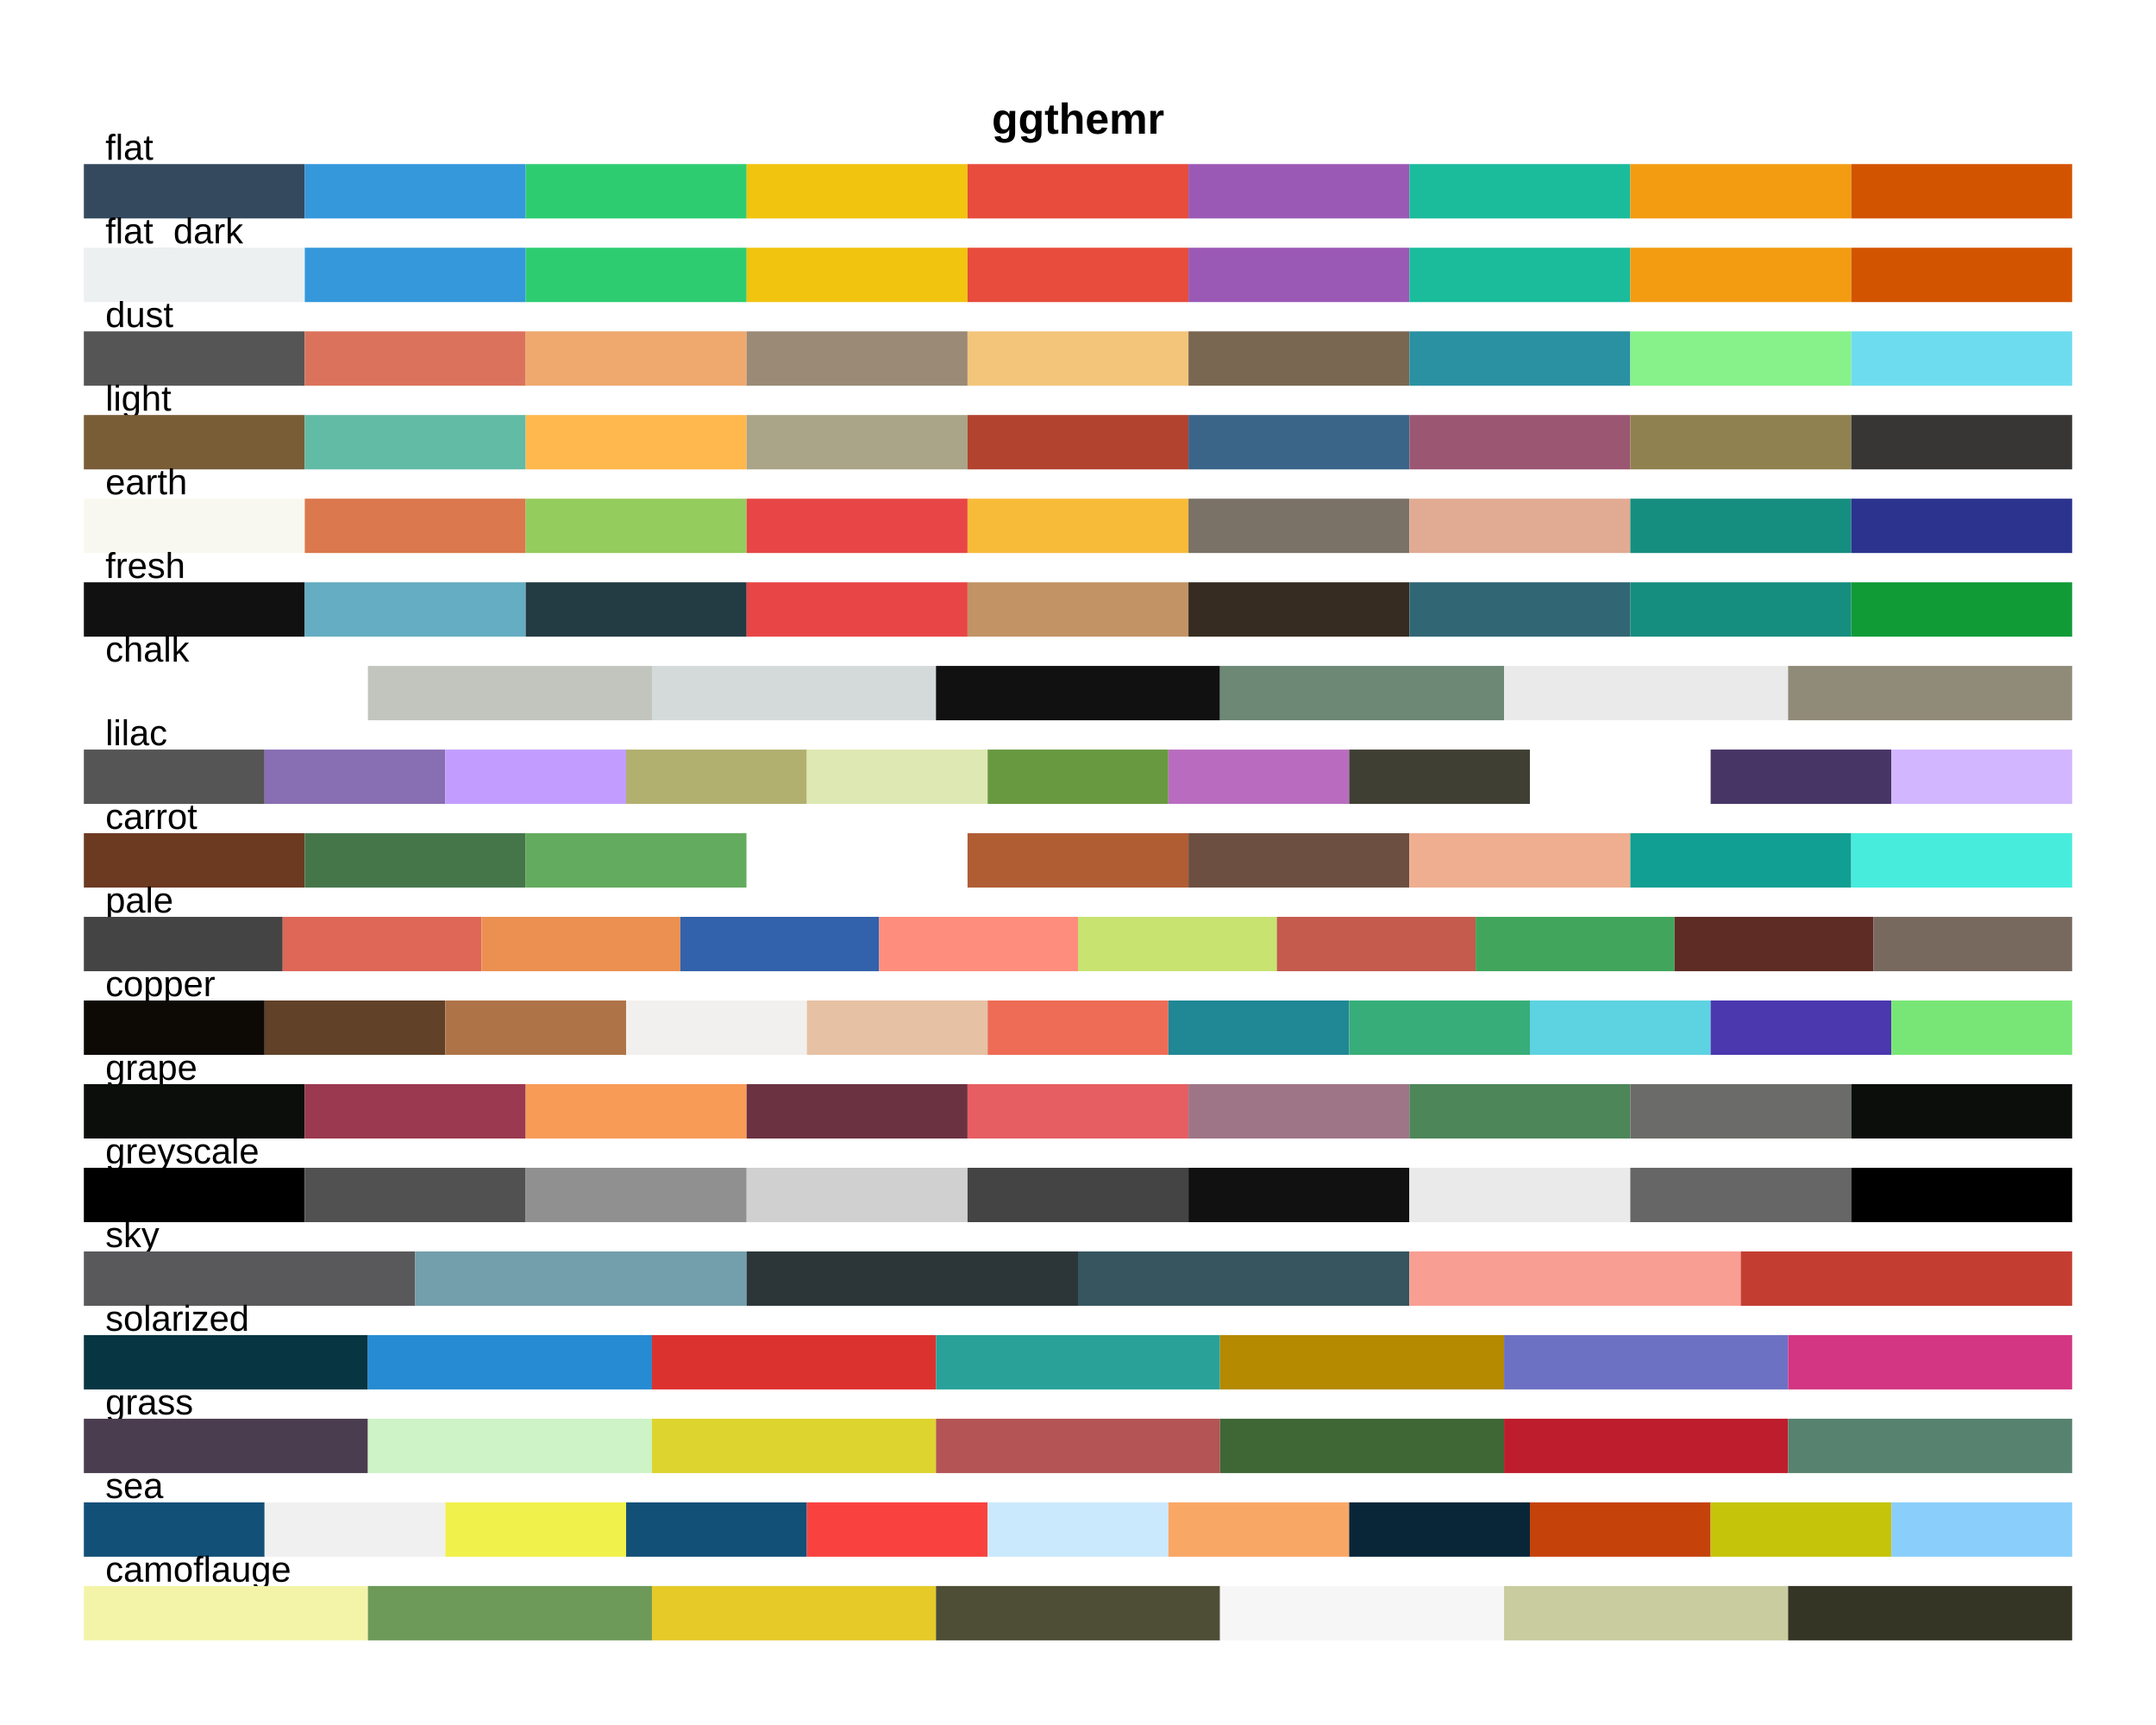
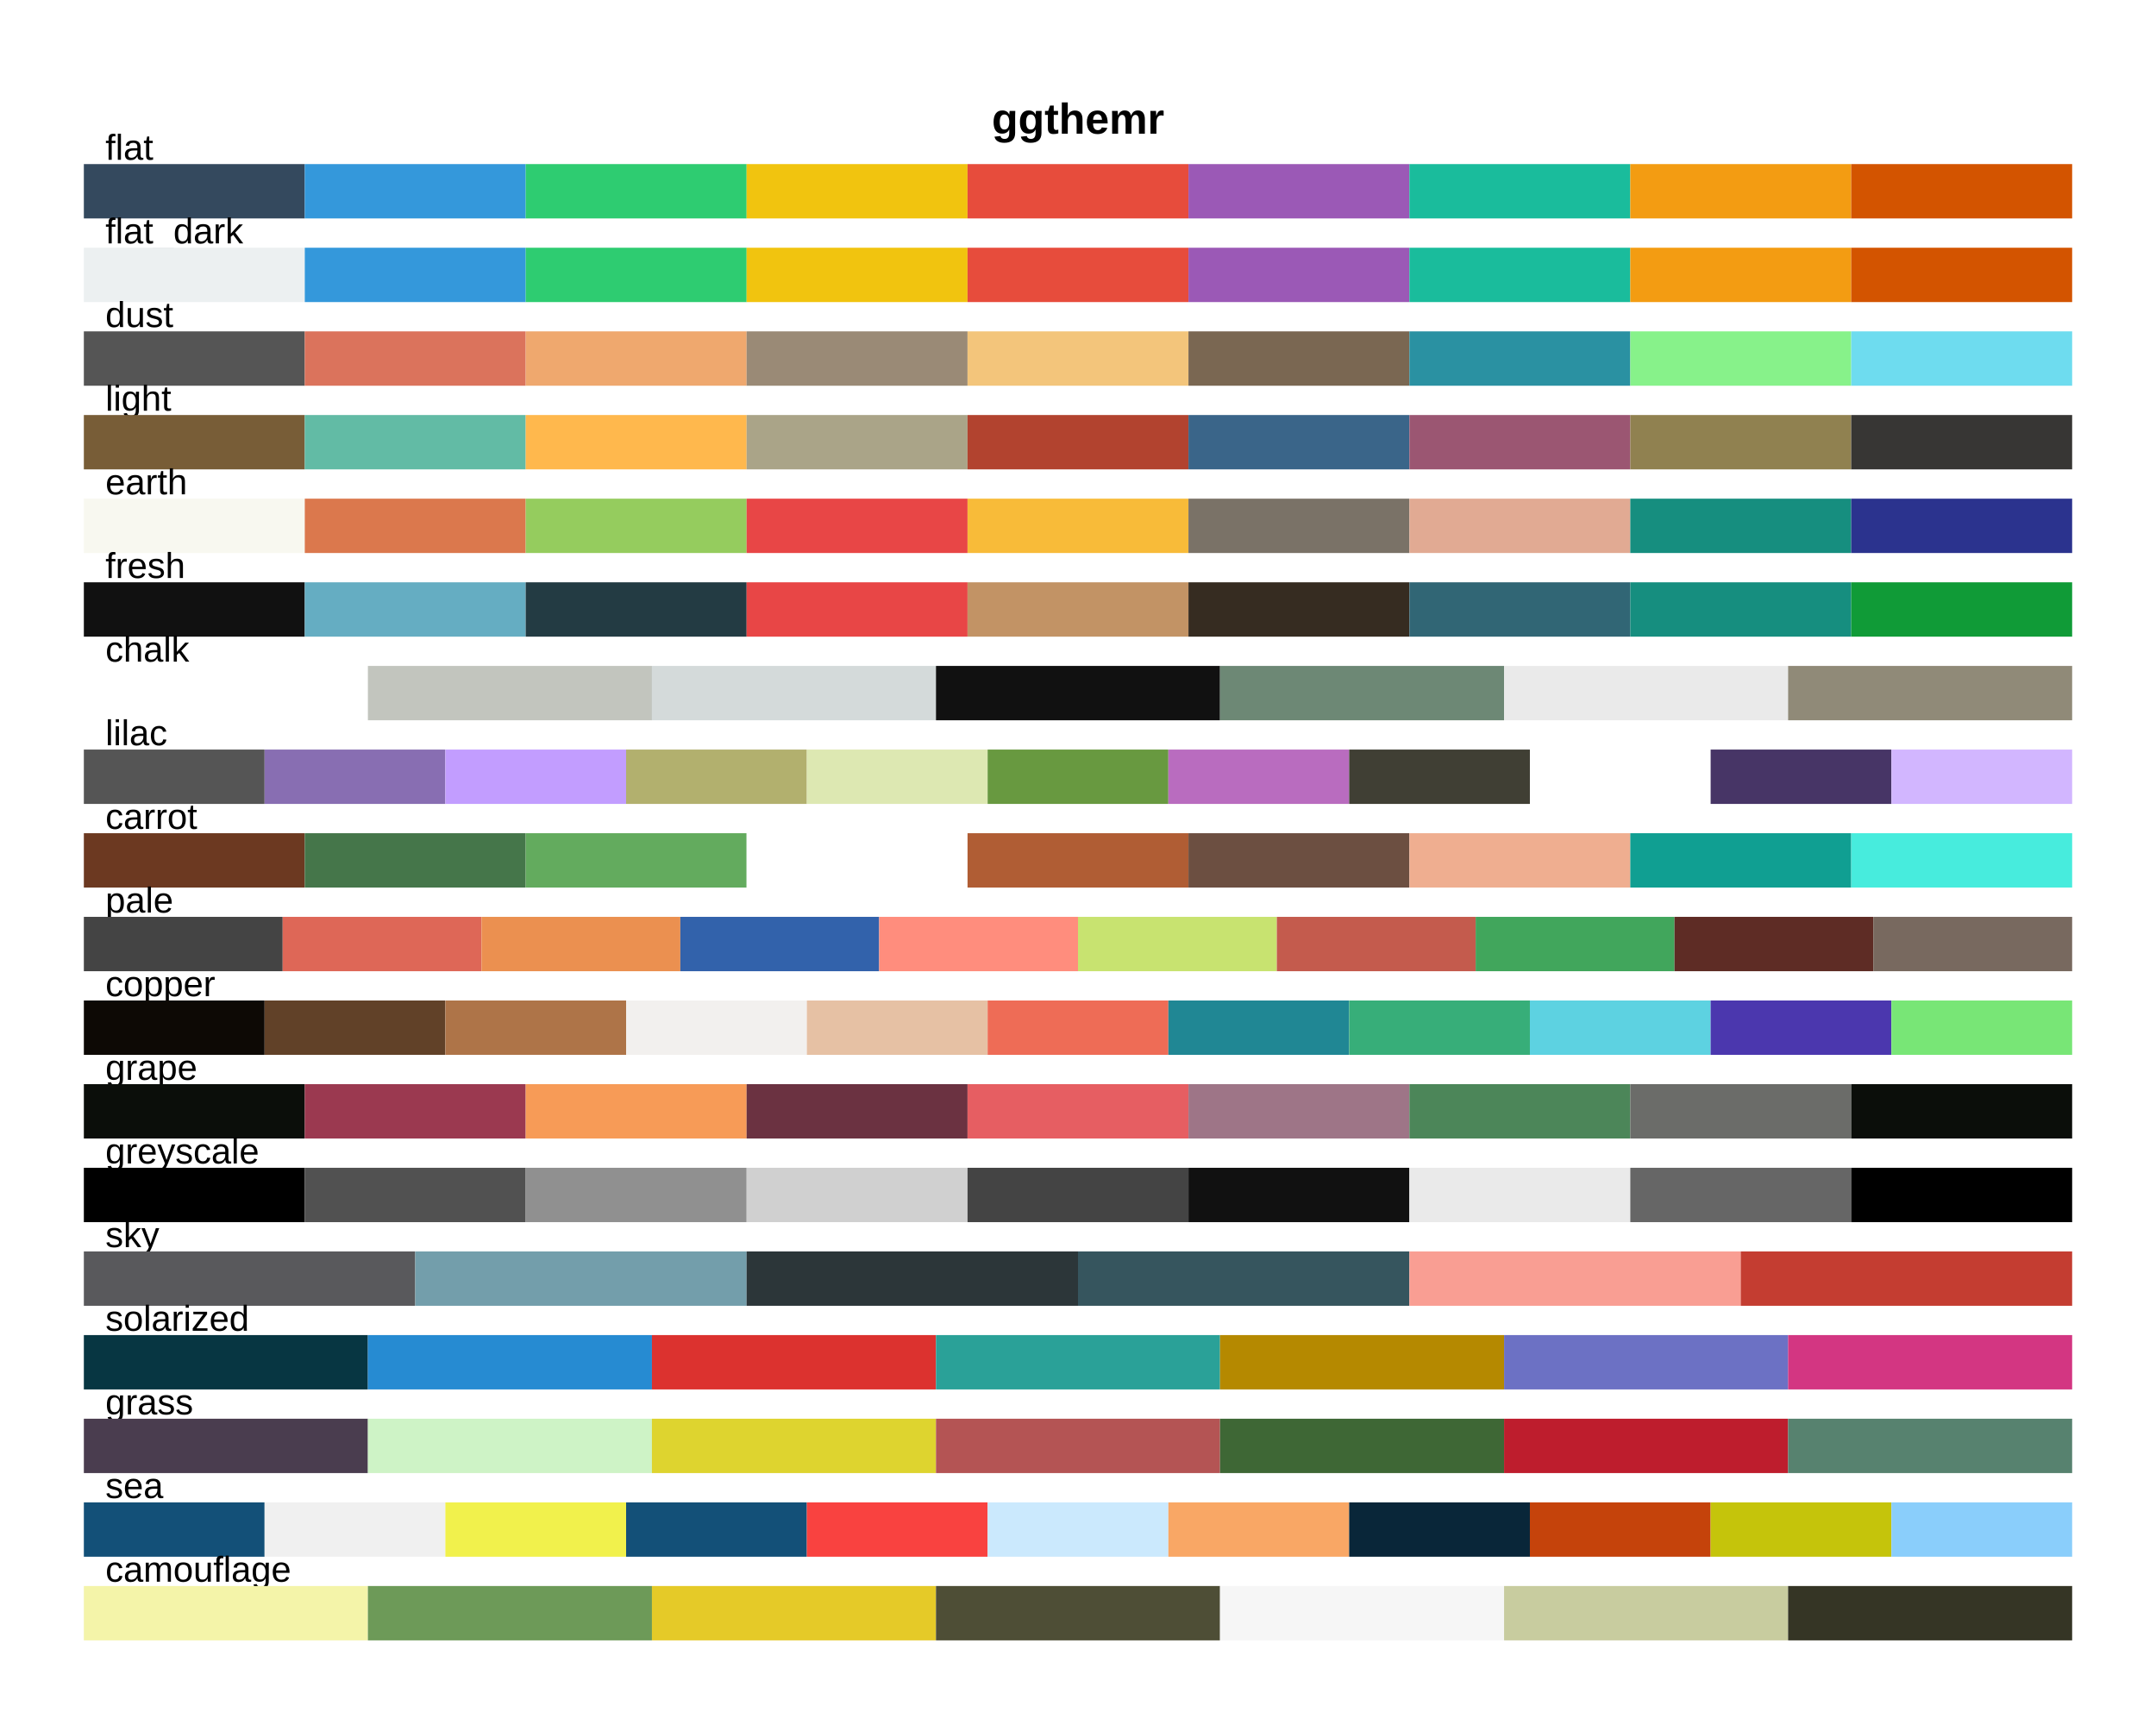
<svg xmlns="http://www.w3.org/2000/svg" viewBox="0 0 720.00 576.00">
  <defs>
    <style type="text/css">
    line, polyline, polygon, path, rect, circle {
      fill: none;
      stroke: #000000;
      stroke-linecap: round;
      stroke-linejoin: round;
      stroke-miterlimit: 10.00;
    }
  </style>
  </defs>
  <rect width="100%" height="100%" style="stroke: none; fill: #FFFFFF;" />
  <text x="331.21" y="44.64" style="font-size: 14.40px; font-weight: bold; font-family: Liberation Sans;" textLength="57.58px" lengthAdjust="spacingAndGlyphs">ggthemr</text>
  <defs>
    <clipPath id="cpMS40NHw3MTguNTZ8NTc0LjU2fDEuNDQ=">
      <rect x="1.44" y="1.44" width="717.12" height="573.12" />
    </clipPath>
  </defs>
  <g clip-path="url(#cpMS40NHw3MTguNTZ8NTc0LjU2fDEuNDQ=)">
    <text x="35.20" y="53.35" style="font-size: 12.00px; font-family: Liberation Sans;" textLength="16.00px" lengthAdjust="spacingAndGlyphs">flat</text>
  </g>
  <rect x="28.00" y="54.79" width="73.78" height="18.15" style="stroke-width: 0.75; stroke: none; fill: #34495E;" clip-path="url(#cpMS40NHw3MTguNTZ8NTc0LjU2fDEuNDQ=)" />
  <rect x="101.78" y="54.79" width="73.78" height="18.15" style="stroke-width: 0.75; stroke: none; fill: #3498DB;" clip-path="url(#cpMS40NHw3MTguNTZ8NTc0LjU2fDEuNDQ=)" />
  <rect x="175.56" y="54.79" width="73.78" height="18.15" style="stroke-width: 0.75; stroke: none; fill: #2ECC71;" clip-path="url(#cpMS40NHw3MTguNTZ8NTc0LjU2fDEuNDQ=)" />
  <rect x="249.33" y="54.79" width="73.78" height="18.15" style="stroke-width: 0.75; stroke: none; fill: #F1C40F;" clip-path="url(#cpMS40NHw3MTguNTZ8NTc0LjU2fDEuNDQ=)" />
  <rect x="323.11" y="54.79" width="73.78" height="18.15" style="stroke-width: 0.75; stroke: none; fill: #E74C3C;" clip-path="url(#cpMS40NHw3MTguNTZ8NTc0LjU2fDEuNDQ=)" />
  <rect x="396.89" y="54.79" width="73.78" height="18.15" style="stroke-width: 0.75; stroke: none; fill: #9B59B6;" clip-path="url(#cpMS40NHw3MTguNTZ8NTc0LjU2fDEuNDQ=)" />
  <rect x="470.67" y="54.79" width="73.78" height="18.15" style="stroke-width: 0.75; stroke: none; fill: #1ABC9C;" clip-path="url(#cpMS40NHw3MTguNTZ8NTc0LjU2fDEuNDQ=)" />
  <rect x="544.44" y="54.79" width="73.78" height="18.15" style="stroke-width: 0.75; stroke: none; fill: #F39C12;" clip-path="url(#cpMS40NHw3MTguNTZ8NTc0LjU2fDEuNDQ=)" />
  <rect x="618.22" y="54.79" width="73.78" height="18.15" style="stroke-width: 0.75; stroke: none; fill: #D35400;" clip-path="url(#cpMS40NHw3MTguNTZ8NTc0LjU2fDEuNDQ=)" />
  <g clip-path="url(#cpMS40NHw3MTguNTZ8NTc0LjU2fDEuNDQ=)">
    <text x="35.20" y="81.28" style="font-size: 12.00px; font-family: Liberation Sans;" textLength="46.02px" lengthAdjust="spacingAndGlyphs">flat_dark</text>
  </g>
  <rect x="28.00" y="82.72" width="73.78" height="18.15" style="stroke-width: 0.75; stroke: none; fill: #ECF0F1;" clip-path="url(#cpMS40NHw3MTguNTZ8NTc0LjU2fDEuNDQ=)" />
  <rect x="101.78" y="82.72" width="73.78" height="18.15" style="stroke-width: 0.75; stroke: none; fill: #3498DB;" clip-path="url(#cpMS40NHw3MTguNTZ8NTc0LjU2fDEuNDQ=)" />
  <rect x="175.56" y="82.72" width="73.78" height="18.15" style="stroke-width: 0.75; stroke: none; fill: #2ECC71;" clip-path="url(#cpMS40NHw3MTguNTZ8NTc0LjU2fDEuNDQ=)" />
  <rect x="249.33" y="82.72" width="73.78" height="18.15" style="stroke-width: 0.75; stroke: none; fill: #F1C40F;" clip-path="url(#cpMS40NHw3MTguNTZ8NTc0LjU2fDEuNDQ=)" />
  <rect x="323.11" y="82.72" width="73.78" height="18.15" style="stroke-width: 0.75; stroke: none; fill: #E74C3C;" clip-path="url(#cpMS40NHw3MTguNTZ8NTc0LjU2fDEuNDQ=)" />
  <rect x="396.89" y="82.72" width="73.78" height="18.15" style="stroke-width: 0.75; stroke: none; fill: #9B59B6;" clip-path="url(#cpMS40NHw3MTguNTZ8NTc0LjU2fDEuNDQ=)" />
  <rect x="470.67" y="82.72" width="73.78" height="18.15" style="stroke-width: 0.75; stroke: none; fill: #1ABC9C;" clip-path="url(#cpMS40NHw3MTguNTZ8NTc0LjU2fDEuNDQ=)" />
  <rect x="544.44" y="82.72" width="73.78" height="18.15" style="stroke-width: 0.75; stroke: none; fill: #F39C12;" clip-path="url(#cpMS40NHw3MTguNTZ8NTc0LjU2fDEuNDQ=)" />
  <rect x="618.22" y="82.72" width="73.78" height="18.15" style="stroke-width: 0.75; stroke: none; fill: #D35400;" clip-path="url(#cpMS40NHw3MTguNTZ8NTc0LjU2fDEuNDQ=)" />
  <g clip-path="url(#cpMS40NHw3MTguNTZ8NTc0LjU2fDEuNDQ=)">
    <text x="35.20" y="109.21" style="font-size: 12.00px; font-family: Liberation Sans;" textLength="22.67px" lengthAdjust="spacingAndGlyphs">dust</text>
  </g>
  <rect x="28.00" y="110.65" width="73.78" height="18.15" style="stroke-width: 0.75; stroke: none; fill: #555555;" clip-path="url(#cpMS40NHw3MTguNTZ8NTc0LjU2fDEuNDQ=)" />
  <rect x="101.78" y="110.65" width="73.78" height="18.15" style="stroke-width: 0.75; stroke: none; fill: #DB735C;" clip-path="url(#cpMS40NHw3MTguNTZ8NTc0LjU2fDEuNDQ=)" />
  <rect x="175.56" y="110.65" width="73.78" height="18.15" style="stroke-width: 0.75; stroke: none; fill: #EFA86E;" clip-path="url(#cpMS40NHw3MTguNTZ8NTc0LjU2fDEuNDQ=)" />
  <rect x="249.33" y="110.65" width="73.78" height="18.15" style="stroke-width: 0.75; stroke: none; fill: #9A8A76;" clip-path="url(#cpMS40NHw3MTguNTZ8NTc0LjU2fDEuNDQ=)" />
  <rect x="323.11" y="110.65" width="73.78" height="18.15" style="stroke-width: 0.75; stroke: none; fill: #F3C57B;" clip-path="url(#cpMS40NHw3MTguNTZ8NTc0LjU2fDEuNDQ=)" />
  <rect x="396.89" y="110.65" width="73.78" height="18.15" style="stroke-width: 0.75; stroke: none; fill: #7A6752;" clip-path="url(#cpMS40NHw3MTguNTZ8NTc0LjU2fDEuNDQ=)" />
  <rect x="470.67" y="110.65" width="73.78" height="18.15" style="stroke-width: 0.75; stroke: none; fill: #2A91A2;" clip-path="url(#cpMS40NHw3MTguNTZ8NTc0LjU2fDEuNDQ=)" />
  <rect x="544.44" y="110.65" width="73.78" height="18.15" style="stroke-width: 0.75; stroke: none; fill: #87F28A;" clip-path="url(#cpMS40NHw3MTguNTZ8NTc0LjU2fDEuNDQ=)" />
  <rect x="618.22" y="110.65" width="73.78" height="18.15" style="stroke-width: 0.75; stroke: none; fill: #6EDCEF;" clip-path="url(#cpMS40NHw3MTguNTZ8NTc0LjU2fDEuNDQ=)" />
  <g clip-path="url(#cpMS40NHw3MTguNTZ8NTc0LjU2fDEuNDQ=)">
    <text x="35.20" y="137.14" style="font-size: 12.00px; font-family: Liberation Sans;" textLength="22.02px" lengthAdjust="spacingAndGlyphs">light</text>
  </g>
  <rect x="28.00" y="138.58" width="73.78" height="18.15" style="stroke-width: 0.75; stroke: none; fill: #785D37;" clip-path="url(#cpMS40NHw3MTguNTZ8NTc0LjU2fDEuNDQ=)" />
  <rect x="101.78" y="138.58" width="73.78" height="18.15" style="stroke-width: 0.75; stroke: none; fill: #62BBA5;" clip-path="url(#cpMS40NHw3MTguNTZ8NTc0LjU2fDEuNDQ=)" />
  <rect x="175.56" y="138.58" width="73.78" height="18.15" style="stroke-width: 0.75; stroke: none; fill: #FFB84D;" clip-path="url(#cpMS40NHw3MTguNTZ8NTc0LjU2fDEuNDQ=)" />
  <rect x="249.33" y="138.58" width="73.78" height="18.15" style="stroke-width: 0.75; stroke: none; fill: #AAA488;" clip-path="url(#cpMS40NHw3MTguNTZ8NTc0LjU2fDEuNDQ=)" />
  <rect x="323.11" y="138.58" width="73.78" height="18.15" style="stroke-width: 0.75; stroke: none; fill: #B2432F;" clip-path="url(#cpMS40NHw3MTguNTZ8NTc0LjU2fDEuNDQ=)" />
  <rect x="396.89" y="138.58" width="73.78" height="18.15" style="stroke-width: 0.75; stroke: none; fill: #3A6589;" clip-path="url(#cpMS40NHw3MTguNTZ8NTc0LjU2fDEuNDQ=)" />
  <rect x="470.67" y="138.58" width="73.78" height="18.15" style="stroke-width: 0.75; stroke: none; fill: #9B5672;" clip-path="url(#cpMS40NHw3MTguNTZ8NTc0LjU2fDEuNDQ=)" />
  <rect x="544.44" y="138.58" width="73.78" height="18.15" style="stroke-width: 0.75; stroke: none; fill: #908150;" clip-path="url(#cpMS40NHw3MTguNTZ8NTc0LjU2fDEuNDQ=)" />
  <rect x="618.22" y="138.58" width="73.78" height="18.15" style="stroke-width: 0.75; stroke: none; fill: #373634;" clip-path="url(#cpMS40NHw3MTguNTZ8NTc0LjU2fDEuNDQ=)" />
  <g clip-path="url(#cpMS40NHw3MTguNTZ8NTc0LjU2fDEuNDQ=)">
    <text x="35.20" y="165.07" style="font-size: 12.00px; font-family: Liberation Sans;" textLength="27.34px" lengthAdjust="spacingAndGlyphs">earth</text>
  </g>
  <rect x="28.00" y="166.51" width="73.78" height="18.15" style="stroke-width: 0.75; stroke: none; fill: #F8F8F0;" clip-path="url(#cpMS40NHw3MTguNTZ8NTc0LjU2fDEuNDQ=)" />
  <rect x="101.78" y="166.51" width="73.78" height="18.15" style="stroke-width: 0.75; stroke: none; fill: #DB784D;" clip-path="url(#cpMS40NHw3MTguNTZ8NTc0LjU2fDEuNDQ=)" />
  <rect x="175.56" y="166.51" width="73.78" height="18.15" style="stroke-width: 0.75; stroke: none; fill: #95CC5E;" clip-path="url(#cpMS40NHw3MTguNTZ8NTc0LjU2fDEuNDQ=)" />
  <rect x="249.33" y="166.51" width="73.78" height="18.15" style="stroke-width: 0.75; stroke: none; fill: #E84646;" clip-path="url(#cpMS40NHw3MTguNTZ8NTc0LjU2fDEuNDQ=)" />
  <rect x="323.11" y="166.51" width="73.78" height="18.15" style="stroke-width: 0.75; stroke: none; fill: #F8BB39;" clip-path="url(#cpMS40NHw3MTguNTZ8NTc0LjU2fDEuNDQ=)" />
  <rect x="396.89" y="166.51" width="73.78" height="18.15" style="stroke-width: 0.75; stroke: none; fill: #7A7267;" clip-path="url(#cpMS40NHw3MTguNTZ8NTc0LjU2fDEuNDQ=)" />
  <rect x="470.67" y="166.51" width="73.78" height="18.15" style="stroke-width: 0.75; stroke: none; fill: #E1AA93;" clip-path="url(#cpMS40NHw3MTguNTZ8NTc0LjU2fDEuNDQ=)" />
  <rect x="544.44" y="166.51" width="73.78" height="18.15" style="stroke-width: 0.75; stroke: none; fill: #168E7F;" clip-path="url(#cpMS40NHw3MTguNTZ8NTc0LjU2fDEuNDQ=)" />
  <rect x="618.22" y="166.51" width="73.78" height="18.15" style="stroke-width: 0.75; stroke: none; fill: #2B338E;" clip-path="url(#cpMS40NHw3MTguNTZ8NTc0LjU2fDEuNDQ=)" />
  <g clip-path="url(#cpMS40NHw3MTguNTZ8NTc0LjU2fDEuNDQ=)">
    <text x="35.20" y="193.00" style="font-size: 12.00px; font-family: Liberation Sans;" textLength="26.67px" lengthAdjust="spacingAndGlyphs">fresh</text>
  </g>
  <rect x="28.00" y="194.44" width="73.78" height="18.15" style="stroke-width: 0.75; stroke: none; fill: #111111;" clip-path="url(#cpMS40NHw3MTguNTZ8NTc0LjU2fDEuNDQ=)" />
  <rect x="101.78" y="194.44" width="73.78" height="18.15" style="stroke-width: 0.75; stroke: none; fill: #65ADC2;" clip-path="url(#cpMS40NHw3MTguNTZ8NTc0LjU2fDEuNDQ=)" />
  <rect x="175.56" y="194.44" width="73.78" height="18.15" style="stroke-width: 0.75; stroke: none; fill: #233B43;" clip-path="url(#cpMS40NHw3MTguNTZ8NTc0LjU2fDEuNDQ=)" />
  <rect x="249.33" y="194.44" width="73.78" height="18.15" style="stroke-width: 0.75; stroke: none; fill: #E84646;" clip-path="url(#cpMS40NHw3MTguNTZ8NTc0LjU2fDEuNDQ=)" />
  <rect x="323.11" y="194.44" width="73.78" height="18.15" style="stroke-width: 0.75; stroke: none; fill: #C29365;" clip-path="url(#cpMS40NHw3MTguNTZ8NTc0LjU2fDEuNDQ=)" />
  <rect x="396.89" y="194.44" width="73.78" height="18.15" style="stroke-width: 0.75; stroke: none; fill: #362C21;" clip-path="url(#cpMS40NHw3MTguNTZ8NTc0LjU2fDEuNDQ=)" />
  <rect x="470.67" y="194.44" width="73.78" height="18.15" style="stroke-width: 0.75; stroke: none; fill: #316675;" clip-path="url(#cpMS40NHw3MTguNTZ8NTc0LjU2fDEuNDQ=)" />
  <rect x="544.44" y="194.44" width="73.78" height="18.15" style="stroke-width: 0.75; stroke: none; fill: #168E7F;" clip-path="url(#cpMS40NHw3MTguNTZ8NTc0LjU2fDEuNDQ=)" />
  <rect x="618.22" y="194.44" width="73.78" height="18.15" style="stroke-width: 0.75; stroke: none; fill: #109B37;" clip-path="url(#cpMS40NHw3MTguNTZ8NTc0LjU2fDEuNDQ=)" />
  <g clip-path="url(#cpMS40NHw3MTguNTZ8NTc0LjU2fDEuNDQ=)">
    <text x="35.20" y="220.93" style="font-size: 12.00px; font-family: Liberation Sans;" textLength="28.02px" lengthAdjust="spacingAndGlyphs">chalk</text>
  </g>
  <rect x="28.00" y="222.36" width="94.86" height="18.15" style="stroke-width: 0.75; stroke: none; fill: #FFFFFF;" clip-path="url(#cpMS40NHw3MTguNTZ8NTc0LjU2fDEuNDQ=)" />
  <rect x="122.86" y="222.36" width="94.86" height="18.15" style="stroke-width: 0.75; stroke: none; fill: #C2C5BE;" clip-path="url(#cpMS40NHw3MTguNTZ8NTc0LjU2fDEuNDQ=)" />
  <rect x="217.71" y="222.36" width="94.86" height="18.15" style="stroke-width: 0.75; stroke: none; fill: #D4DADA;" clip-path="url(#cpMS40NHw3MTguNTZ8NTc0LjU2fDEuNDQ=)" />
  <rect x="312.57" y="222.36" width="94.86" height="18.15" style="stroke-width: 0.75; stroke: none; fill: #111111;" clip-path="url(#cpMS40NHw3MTguNTZ8NTc0LjU2fDEuNDQ=)" />
  <rect x="407.43" y="222.36" width="94.86" height="18.15" style="stroke-width: 0.75; stroke: none; fill: #6D8875;" clip-path="url(#cpMS40NHw3MTguNTZ8NTc0LjU2fDEuNDQ=)" />
  <rect x="502.29" y="222.36" width="94.86" height="18.15" style="stroke-width: 0.75; stroke: none; fill: #EAEAEA;" clip-path="url(#cpMS40NHw3MTguNTZ8NTc0LjU2fDEuNDQ=)" />
  <rect x="597.14" y="222.36" width="94.86" height="18.15" style="stroke-width: 0.75; stroke: none; fill: #908A78;" clip-path="url(#cpMS40NHw3MTguNTZ8NTc0LjU2fDEuNDQ=)" />
  <g clip-path="url(#cpMS40NHw3MTguNTZ8NTc0LjU2fDEuNDQ=)">
    <text x="35.20" y="248.85" style="font-size: 12.00px; font-family: Liberation Sans;" textLength="20.69px" lengthAdjust="spacingAndGlyphs">lilac</text>
  </g>
  <rect x="28.00" y="250.29" width="60.36" height="18.15" style="stroke-width: 0.75; stroke: none; fill: #555555;" clip-path="url(#cpMS40NHw3MTguNTZ8NTc0LjU2fDEuNDQ=)" />
  <rect x="88.36" y="250.29" width="60.36" height="18.15" style="stroke-width: 0.75; stroke: none; fill: #886EB2;" clip-path="url(#cpMS40NHw3MTguNTZ8NTc0LjU2fDEuNDQ=)" />
  <rect x="148.73" y="250.29" width="60.36" height="18.15" style="stroke-width: 0.75; stroke: none; fill: #C29DFF;" clip-path="url(#cpMS40NHw3MTguNTZ8NTc0LjU2fDEuNDQ=)" />
  <rect x="209.09" y="250.29" width="60.36" height="18.15" style="stroke-width: 0.75; stroke: none; fill: #B2B06E;" clip-path="url(#cpMS40NHw3MTguNTZ8NTc0LjU2fDEuNDQ=)" />
  <rect x="269.45" y="250.29" width="60.36" height="18.15" style="stroke-width: 0.75; stroke: none; fill: #DDE8B2;" clip-path="url(#cpMS40NHw3MTguNTZ8NTc0LjU2fDEuNDQ=)" />
  <rect x="329.82" y="250.29" width="60.36" height="18.15" style="stroke-width: 0.75; stroke: none; fill: #689940;" clip-path="url(#cpMS40NHw3MTguNTZ8NTc0LjU2fDEuNDQ=)" />
  <rect x="390.18" y="250.29" width="60.36" height="18.15" style="stroke-width: 0.75; stroke: none; fill: #B96CBF;" clip-path="url(#cpMS40NHw3MTguNTZ8NTc0LjU2fDEuNDQ=)" />
  <rect x="450.55" y="250.29" width="60.36" height="18.15" style="stroke-width: 0.75; stroke: none; fill: #403F34;" clip-path="url(#cpMS40NHw3MTguNTZ8NTc0LjU2fDEuNDQ=)" />
  <rect x="510.91" y="250.29" width="60.36" height="18.15" style="stroke-width: 0.75; stroke: none; fill: #FFFFFF;" clip-path="url(#cpMS40NHw3MTguNTZ8NTc0LjU2fDEuNDQ=)" />
  <rect x="571.27" y="250.29" width="60.36" height="18.15" style="stroke-width: 0.75; stroke: none; fill: #473566;" clip-path="url(#cpMS40NHw3MTguNTZ8NTc0LjU2fDEuNDQ=)" />
  <rect x="631.64" y="250.29" width="60.36" height="18.15" style="stroke-width: 0.75; stroke: none; fill: #D2B6FF;" clip-path="url(#cpMS40NHw3MTguNTZ8NTc0LjU2fDEuNDQ=)" />
  <g clip-path="url(#cpMS40NHw3MTguNTZ8NTc0LjU2fDEuNDQ=)">
    <text x="35.20" y="276.78" style="font-size: 12.00px; font-family: Liberation Sans;" textLength="30.67px" lengthAdjust="spacingAndGlyphs">carrot</text>
  </g>
  <rect x="28.00" y="278.22" width="73.78" height="18.15" style="stroke-width: 0.75; stroke: none; fill: #6C3921;" clip-path="url(#cpMS40NHw3MTguNTZ8NTc0LjU2fDEuNDQ=)" />
  <rect x="101.78" y="278.22" width="73.78" height="18.15" style="stroke-width: 0.75; stroke: none; fill: #45764A;" clip-path="url(#cpMS40NHw3MTguNTZ8NTc0LjU2fDEuNDQ=)" />
  <rect x="175.56" y="278.22" width="73.78" height="18.15" style="stroke-width: 0.75; stroke: none; fill: #63AB5E;" clip-path="url(#cpMS40NHw3MTguNTZ8NTc0LjU2fDEuNDQ=)" />
  <rect x="249.33" y="278.22" width="73.78" height="18.15" style="stroke-width: 0.75; stroke: none; fill: #FFFFFF;" clip-path="url(#cpMS40NHw3MTguNTZ8NTc0LjU2fDEuNDQ=)" />
  <rect x="323.11" y="278.22" width="73.78" height="18.15" style="stroke-width: 0.75; stroke: none; fill: #B05D34;" clip-path="url(#cpMS40NHw3MTguNTZ8NTc0LjU2fDEuNDQ=)" />
  <rect x="396.89" y="278.22" width="73.78" height="18.15" style="stroke-width: 0.75; stroke: none; fill: #6C4F41;" clip-path="url(#cpMS40NHw3MTguNTZ8NTc0LjU2fDEuNDQ=)" />
  <rect x="470.67" y="278.22" width="73.78" height="18.15" style="stroke-width: 0.75; stroke: none; fill: #EFAE90;" clip-path="url(#cpMS40NHw3MTguNTZ8NTc0LjU2fDEuNDQ=)" />
  <rect x="544.44" y="278.22" width="73.78" height="18.15" style="stroke-width: 0.75; stroke: none; fill: #109F92;" clip-path="url(#cpMS40NHw3MTguNTZ8NTc0LjU2fDEuNDQ=)" />
  <rect x="618.22" y="278.22" width="73.78" height="18.15" style="stroke-width: 0.75; stroke: none; fill: #47ECDD;" clip-path="url(#cpMS40NHw3MTguNTZ8NTc0LjU2fDEuNDQ=)" />
  <g clip-path="url(#cpMS40NHw3MTguNTZ8NTc0LjU2fDEuNDQ=)">
    <text x="35.20" y="304.71" style="font-size: 12.00px; font-family: Liberation Sans;" textLength="22.69px" lengthAdjust="spacingAndGlyphs">pale</text>
  </g>
  <rect x="28.00" y="306.15" width="66.40" height="18.15" style="stroke-width: 0.75; stroke: none; fill: #444444;" clip-path="url(#cpMS40NHw3MTguNTZ8NTc0LjU2fDEuNDQ=)" />
  <rect x="94.40" y="306.15" width="66.40" height="18.15" style="stroke-width: 0.75; stroke: none; fill: #DE6757;" clip-path="url(#cpMS40NHw3MTguNTZ8NTc0LjU2fDEuNDQ=)" />
  <rect x="160.80" y="306.15" width="66.40" height="18.15" style="stroke-width: 0.75; stroke: none; fill: #EB9050;" clip-path="url(#cpMS40NHw3MTguNTZ8NTc0LjU2fDEuNDQ=)" />
  <rect x="227.20" y="306.15" width="66.40" height="18.15" style="stroke-width: 0.75; stroke: none; fill: #3262AB;" clip-path="url(#cpMS40NHw3MTguNTZ8NTc0LjU2fDEuNDQ=)" />
  <rect x="293.60" y="306.15" width="66.40" height="18.15" style="stroke-width: 0.75; stroke: none; fill: #FF8D7D;" clip-path="url(#cpMS40NHw3MTguNTZ8NTc0LjU2fDEuNDQ=)" />
  <rect x="360.00" y="306.15" width="66.40" height="18.15" style="stroke-width: 0.75; stroke: none; fill: #C8E370;" clip-path="url(#cpMS40NHw3MTguNTZ8NTc0LjU2fDEuNDQ=)" />
  <rect x="426.40" y="306.15" width="66.40" height="18.15" style="stroke-width: 0.75; stroke: none; fill: #C45B4D;" clip-path="url(#cpMS40NHw3MTguNTZ8NTc0LjU2fDEuNDQ=)" />
  <rect x="492.80" y="306.15" width="66.40" height="18.15" style="stroke-width: 0.75; stroke: none; fill: #41A65C;" clip-path="url(#cpMS40NHw3MTguNTZ8NTc0LjU2fDEuNDQ=)" />
  <rect x="559.20" y="306.15" width="66.40" height="18.15" style="stroke-width: 0.75; stroke: none; fill: #5E2C25;" clip-path="url(#cpMS40NHw3MTguNTZ8NTc0LjU2fDEuNDQ=)" />
  <rect x="625.60" y="306.15" width="66.40" height="18.15" style="stroke-width: 0.75; stroke: none; fill: #78695F;" clip-path="url(#cpMS40NHw3MTguNTZ8NTc0LjU2fDEuNDQ=)" />
  <g clip-path="url(#cpMS40NHw3MTguNTZ8NTc0LjU2fDEuNDQ=)">
    <text x="35.20" y="332.64" style="font-size: 12.00px; font-family: Liberation Sans;" textLength="36.69px" lengthAdjust="spacingAndGlyphs">copper</text>
  </g>
  <rect x="28.00" y="334.08" width="60.36" height="18.15" style="stroke-width: 0.75; stroke: none; fill: #0D0905;" clip-path="url(#cpMS40NHw3MTguNTZ8NTc0LjU2fDEuNDQ=)" />
  <rect x="88.36" y="334.08" width="60.36" height="18.15" style="stroke-width: 0.75; stroke: none; fill: #614128;" clip-path="url(#cpMS40NHw3MTguNTZ8NTc0LjU2fDEuNDQ=)" />
  <rect x="148.73" y="334.08" width="60.36" height="18.15" style="stroke-width: 0.75; stroke: none; fill: #AE7448;" clip-path="url(#cpMS40NHw3MTguNTZ8NTc0LjU2fDEuNDQ=)" />
  <rect x="209.09" y="334.08" width="60.36" height="18.15" style="stroke-width: 0.75; stroke: none; fill: #F2F0EE;" clip-path="url(#cpMS40NHw3MTguNTZ8NTc0LjU2fDEuNDQ=)" />
  <rect x="269.45" y="334.08" width="60.36" height="18.15" style="stroke-width: 0.75; stroke: none; fill: #E6C1A4;" clip-path="url(#cpMS40NHw3MTguNTZ8NTc0LjU2fDEuNDQ=)" />
  <rect x="329.82" y="334.08" width="60.36" height="18.15" style="stroke-width: 0.75; stroke: none; fill: #EE6C56;" clip-path="url(#cpMS40NHw3MTguNTZ8NTc0LjU2fDEuNDQ=)" />
  <rect x="390.18" y="334.08" width="60.36" height="18.15" style="stroke-width: 0.75; stroke: none; fill: #208794;" clip-path="url(#cpMS40NHw3MTguNTZ8NTc0LjU2fDEuNDQ=)" />
  <rect x="450.55" y="334.08" width="60.36" height="18.15" style="stroke-width: 0.75; stroke: none; fill: #37AE79;" clip-path="url(#cpMS40NHw3MTguNTZ8NTc0LjU2fDEuNDQ=)" />
  <rect x="510.91" y="334.08" width="60.36" height="18.15" style="stroke-width: 0.75; stroke: none; fill: #5DD2E1;" clip-path="url(#cpMS40NHw3MTguNTZ8NTc0LjU2fDEuNDQ=)" />
  <rect x="571.27" y="334.08" width="60.36" height="18.15" style="stroke-width: 0.75; stroke: none; fill: #4B37AE;" clip-path="url(#cpMS40NHw3MTguNTZ8NTc0LjU2fDEuNDQ=)" />
  <rect x="631.64" y="334.08" width="60.36" height="18.15" style="stroke-width: 0.75; stroke: none; fill: #78E676;" clip-path="url(#cpMS40NHw3MTguNTZ8NTc0LjU2fDEuNDQ=)" />
  <g clip-path="url(#cpMS40NHw3MTguNTZ8NTc0LjU2fDEuNDQ=)">
    <text x="35.20" y="360.57" style="font-size: 12.00px; font-family: Liberation Sans;" textLength="30.69px" lengthAdjust="spacingAndGlyphs">grape</text>
  </g>
  <rect x="28.00" y="362.01" width="73.78" height="18.15" style="stroke-width: 0.75; stroke: none; fill: #0B0E0A;" clip-path="url(#cpMS40NHw3MTguNTZ8NTc0LjU2fDEuNDQ=)" />
  <rect x="101.78" y="362.01" width="73.78" height="18.15" style="stroke-width: 0.75; stroke: none; fill: #9B3950;" clip-path="url(#cpMS40NHw3MTguNTZ8NTc0LjU2fDEuNDQ=)" />
  <rect x="175.56" y="362.01" width="73.78" height="18.15" style="stroke-width: 0.75; stroke: none; fill: #F79B57;" clip-path="url(#cpMS40NHw3MTguNTZ8NTc0LjU2fDEuNDQ=)" />
  <rect x="249.33" y="362.01" width="73.78" height="18.15" style="stroke-width: 0.75; stroke: none; fill: #6B3241;" clip-path="url(#cpMS40NHw3MTguNTZ8NTc0LjU2fDEuNDQ=)" />
  <rect x="323.11" y="362.01" width="73.78" height="18.15" style="stroke-width: 0.75; stroke: none; fill: #E65E62;" clip-path="url(#cpMS40NHw3MTguNTZ8NTc0LjU2fDEuNDQ=)" />
  <rect x="396.89" y="362.01" width="73.78" height="18.15" style="stroke-width: 0.75; stroke: none; fill: #9E7587;" clip-path="url(#cpMS40NHw3MTguNTZ8NTc0LjU2fDEuNDQ=)" />
  <rect x="470.67" y="362.01" width="73.78" height="18.15" style="stroke-width: 0.75; stroke: none; fill: #4C8659;" clip-path="url(#cpMS40NHw3MTguNTZ8NTc0LjU2fDEuNDQ=)" />
  <rect x="544.44" y="362.01" width="73.78" height="18.15" style="stroke-width: 0.75; stroke: none; fill: #6B6C69;" clip-path="url(#cpMS40NHw3MTguNTZ8NTc0LjU2fDEuNDQ=)" />
  <rect x="618.22" y="362.01" width="73.78" height="18.15" style="stroke-width: 0.75; stroke: none; fill: #0B0E0A;" clip-path="url(#cpMS40NHw3MTguNTZ8NTc0LjU2fDEuNDQ=)" />
  <g clip-path="url(#cpMS40NHw3MTguNTZ8NTc0LjU2fDEuNDQ=)">
    <text x="35.20" y="388.50" style="font-size: 12.00px; font-family: Liberation Sans;" textLength="51.36px" lengthAdjust="spacingAndGlyphs">greyscale</text>
  </g>
  <rect x="28.00" y="389.94" width="73.78" height="18.15" style="stroke-width: 0.75; stroke: none; fill: #000000;" clip-path="url(#cpMS40NHw3MTguNTZ8NTc0LjU2fDEuNDQ=)" />
  <rect x="101.78" y="389.94" width="73.78" height="18.15" style="stroke-width: 0.75; stroke: none; fill: #515151;" clip-path="url(#cpMS40NHw3MTguNTZ8NTc0LjU2fDEuNDQ=)" />
  <rect x="175.56" y="389.94" width="73.78" height="18.15" style="stroke-width: 0.75; stroke: none; fill: #909090;" clip-path="url(#cpMS40NHw3MTguNTZ8NTc0LjU2fDEuNDQ=)" />
  <rect x="249.33" y="389.94" width="73.78" height="18.15" style="stroke-width: 0.75; stroke: none; fill: #D0D0D0;" clip-path="url(#cpMS40NHw3MTguNTZ8NTc0LjU2fDEuNDQ=)" />
  <rect x="323.11" y="389.94" width="73.78" height="18.15" style="stroke-width: 0.75; stroke: none; fill: #444444;" clip-path="url(#cpMS40NHw3MTguNTZ8NTc0LjU2fDEuNDQ=)" />
  <rect x="396.89" y="389.94" width="73.78" height="18.15" style="stroke-width: 0.75; stroke: none; fill: #111111;" clip-path="url(#cpMS40NHw3MTguNTZ8NTc0LjU2fDEuNDQ=)" />
  <rect x="470.67" y="389.94" width="73.78" height="18.15" style="stroke-width: 0.75; stroke: none; fill: #EAEAEA;" clip-path="url(#cpMS40NHw3MTguNTZ8NTc0LjU2fDEuNDQ=)" />
  <rect x="544.44" y="389.94" width="73.78" height="18.15" style="stroke-width: 0.75; stroke: none; fill: #666666;" clip-path="url(#cpMS40NHw3MTguNTZ8NTc0LjU2fDEuNDQ=)" />
  <rect x="618.22" y="389.94" width="73.78" height="18.15" style="stroke-width: 0.75; stroke: none; fill: #000000;" clip-path="url(#cpMS40NHw3MTguNTZ8NTc0LjU2fDEuNDQ=)" />
  <g clip-path="url(#cpMS40NHw3MTguNTZ8NTc0LjU2fDEuNDQ=)">
    <text x="35.20" y="416.43" style="font-size: 12.00px; font-family: Liberation Sans;" textLength="18.00px" lengthAdjust="spacingAndGlyphs">sky</text>
  </g>
  <rect x="28.00" y="417.87" width="110.67" height="18.15" style="stroke-width: 0.75; stroke: none; fill: #59595C;" clip-path="url(#cpMS40NHw3MTguNTZ8NTc0LjU2fDEuNDQ=)" />
  <rect x="138.67" y="417.87" width="110.67" height="18.15" style="stroke-width: 0.75; stroke: none; fill: #739EAB;" clip-path="url(#cpMS40NHw3MTguNTZ8NTc0LjU2fDEuNDQ=)" />
  <rect x="249.33" y="417.87" width="110.67" height="18.15" style="stroke-width: 0.75; stroke: none; fill: #2C3639;" clip-path="url(#cpMS40NHw3MTguNTZ8NTc0LjU2fDEuNDQ=)" />
  <rect x="360.00" y="417.87" width="110.67" height="18.15" style="stroke-width: 0.75; stroke: none; fill: #36555E;" clip-path="url(#cpMS40NHw3MTguNTZ8NTc0LjU2fDEuNDQ=)" />
  <rect x="470.67" y="417.87" width="110.67" height="18.15" style="stroke-width: 0.75; stroke: none; fill: #F99E93;" clip-path="url(#cpMS40NHw3MTguNTZ8NTc0LjU2fDEuNDQ=)" />
  <rect x="581.33" y="417.87" width="110.67" height="18.15" style="stroke-width: 0.75; stroke: none; fill: #C43D31;" clip-path="url(#cpMS40NHw3MTguNTZ8NTc0LjU2fDEuNDQ=)" />
  <g clip-path="url(#cpMS40NHw3MTguNTZ8NTc0LjU2fDEuNDQ=)">
    <text x="35.20" y="444.36" style="font-size: 12.00px; font-family: Liberation Sans;" textLength="48.03px" lengthAdjust="spacingAndGlyphs">solarized</text>
  </g>
  <rect x="28.00" y="445.80" width="94.86" height="18.15" style="stroke-width: 0.75; stroke: none; fill: #073642;" clip-path="url(#cpMS40NHw3MTguNTZ8NTc0LjU2fDEuNDQ=)" />
  <rect x="122.86" y="445.80" width="94.86" height="18.15" style="stroke-width: 0.75; stroke: none; fill: #268BD2;" clip-path="url(#cpMS40NHw3MTguNTZ8NTc0LjU2fDEuNDQ=)" />
  <rect x="217.71" y="445.80" width="94.86" height="18.15" style="stroke-width: 0.75; stroke: none; fill: #DC322F;" clip-path="url(#cpMS40NHw3MTguNTZ8NTc0LjU2fDEuNDQ=)" />
  <rect x="312.57" y="445.80" width="94.86" height="18.15" style="stroke-width: 0.75; stroke: none; fill: #2AA198;" clip-path="url(#cpMS40NHw3MTguNTZ8NTc0LjU2fDEuNDQ=)" />
  <rect x="407.43" y="445.80" width="94.86" height="18.15" style="stroke-width: 0.75; stroke: none; fill: #B58900;" clip-path="url(#cpMS40NHw3MTguNTZ8NTc0LjU2fDEuNDQ=)" />
  <rect x="502.29" y="445.80" width="94.86" height="18.15" style="stroke-width: 0.75; stroke: none; fill: #6C71C4;" clip-path="url(#cpMS40NHw3MTguNTZ8NTc0LjU2fDEuNDQ=)" />
  <rect x="597.14" y="445.80" width="94.86" height="18.15" style="stroke-width: 0.75; stroke: none; fill: #D33682;" clip-path="url(#cpMS40NHw3MTguNTZ8NTc0LjU2fDEuNDQ=)" />
  <g clip-path="url(#cpMS40NHw3MTguNTZ8NTc0LjU2fDEuNDQ=)">
    <text x="35.20" y="472.29" style="font-size: 12.00px; font-family: Liberation Sans;" textLength="29.34px" lengthAdjust="spacingAndGlyphs">grass</text>
  </g>
  <rect x="28.00" y="473.73" width="94.86" height="18.15" style="stroke-width: 0.75; stroke: none; fill: #4A3D4F;" clip-path="url(#cpMS40NHw3MTguNTZ8NTc0LjU2fDEuNDQ=)" />
  <rect x="122.86" y="473.73" width="94.86" height="18.15" style="stroke-width: 0.75; stroke: none; fill: #CEF3C6;" clip-path="url(#cpMS40NHw3MTguNTZ8NTc0LjU2fDEuNDQ=)" />
  <rect x="217.71" y="473.73" width="94.86" height="18.15" style="stroke-width: 0.75; stroke: none; fill: #DED42F;" clip-path="url(#cpMS40NHw3MTguNTZ8NTc0LjU2fDEuNDQ=)" />
  <rect x="312.57" y="473.73" width="94.86" height="18.15" style="stroke-width: 0.75; stroke: none; fill: #B45454;" clip-path="url(#cpMS40NHw3MTguNTZ8NTc0LjU2fDEuNDQ=)" />
  <rect x="407.43" y="473.73" width="94.86" height="18.15" style="stroke-width: 0.75; stroke: none; fill: #3E6735;" clip-path="url(#cpMS40NHw3MTguNTZ8NTc0LjU2fDEuNDQ=)" />
  <rect x="502.29" y="473.73" width="94.86" height="18.15" style="stroke-width: 0.75; stroke: none; fill: #BE1D2D;" clip-path="url(#cpMS40NHw3MTguNTZ8NTc0LjU2fDEuNDQ=)" />
  <rect x="597.14" y="473.73" width="94.86" height="18.15" style="stroke-width: 0.75; stroke: none; fill: #57826F;" clip-path="url(#cpMS40NHw3MTguNTZ8NTc0LjU2fDEuNDQ=)" />
  <g clip-path="url(#cpMS40NHw3MTguNTZ8NTc0LjU2fDEuNDQ=)">
    <text x="35.20" y="500.22" style="font-size: 12.00px; font-family: Liberation Sans;" textLength="19.34px" lengthAdjust="spacingAndGlyphs">sea</text>
  </g>
  <rect x="28.00" y="501.66" width="60.36" height="18.15" style="stroke-width: 0.75; stroke: none; fill: #135078;" clip-path="url(#cpMS40NHw3MTguNTZ8NTc0LjU2fDEuNDQ=)" />
  <rect x="88.36" y="501.66" width="60.36" height="18.15" style="stroke-width: 0.75; stroke: none; fill: #F0F0F0;" clip-path="url(#cpMS40NHw3MTguNTZ8NTc0LjU2fDEuNDQ=)" />
  <rect x="148.73" y="501.66" width="60.36" height="18.15" style="stroke-width: 0.75; stroke: none; fill: #F1F14C;" clip-path="url(#cpMS40NHw3MTguNTZ8NTc0LjU2fDEuNDQ=)" />
  <rect x="209.09" y="501.66" width="60.36" height="18.15" style="stroke-width: 0.75; stroke: none; fill: #135078;" clip-path="url(#cpMS40NHw3MTguNTZ8NTc0LjU2fDEuNDQ=)" />
  <rect x="269.45" y="501.66" width="60.36" height="18.15" style="stroke-width: 0.75; stroke: none; fill: #F94240;" clip-path="url(#cpMS40NHw3MTguNTZ8NTc0LjU2fDEuNDQ=)" />
  <rect x="329.82" y="501.66" width="60.36" height="18.15" style="stroke-width: 0.75; stroke: none; fill: #CBE9FD;" clip-path="url(#cpMS40NHw3MTguNTZ8NTc0LjU2fDEuNDQ=)" />
  <rect x="390.18" y="501.66" width="60.36" height="18.15" style="stroke-width: 0.75; stroke: none; fill: #F9A765;" clip-path="url(#cpMS40NHw3MTguNTZ8NTc0LjU2fDEuNDQ=)" />
  <rect x="450.55" y="501.66" width="60.36" height="18.15" style="stroke-width: 0.75; stroke: none; fill: #092639;" clip-path="url(#cpMS40NHw3MTguNTZ8NTc0LjU2fDEuNDQ=)" />
  <rect x="510.91" y="501.66" width="60.36" height="18.15" style="stroke-width: 0.75; stroke: none; fill: #C5430B;" clip-path="url(#cpMS40NHw3MTguNTZ8NTc0LjU2fDEuNDQ=)" />
  <rect x="571.27" y="501.66" width="60.36" height="18.15" style="stroke-width: 0.75; stroke: none; fill: #C5C40B;" clip-path="url(#cpMS40NHw3MTguNTZ8NTc0LjU2fDEuNDQ=)" />
  <rect x="631.64" y="501.66" width="60.36" height="18.15" style="stroke-width: 0.75; stroke: none; fill: #8ACEFB;" clip-path="url(#cpMS40NHw3MTguNTZ8NTc0LjU2fDEuNDQ=)" />
  <g clip-path="url(#cpMS40NHw3MTguNTZ8NTc0LjU2fDEuNDQ=)">
-     <text x="35.20" y="528.15" style="font-size: 12.00px; font-family: Liberation Sans;" textLength="62.03px" lengthAdjust="spacingAndGlyphs">camoflauge</text>
+     <text x="35.20" y="528.15" style="font-size: 12.00px; font-family: Liberation Sans;" textLength="62.03px" lengthAdjust="spacingAndGlyphs">camouflage</text>
  </g>
  <rect x="28.00" y="529.59" width="94.86" height="18.15" style="stroke-width: 0.75; stroke: none; fill: #F4F4A9;" clip-path="url(#cpMS40NHw3MTguNTZ8NTc0LjU2fDEuNDQ=)" />
  <rect x="122.86" y="529.59" width="94.86" height="18.15" style="stroke-width: 0.75; stroke: none; fill: #6D9A58;" clip-path="url(#cpMS40NHw3MTguNTZ8NTc0LjU2fDEuNDQ=)" />
  <rect x="217.71" y="529.59" width="94.86" height="18.15" style="stroke-width: 0.75; stroke: none; fill: #E5CA28;" clip-path="url(#cpMS40NHw3MTguNTZ8NTc0LjU2fDEuNDQ=)" />
  <rect x="312.57" y="529.59" width="94.86" height="18.15" style="stroke-width: 0.75; stroke: none; fill: #4E4E36;" clip-path="url(#cpMS40NHw3MTguNTZ8NTc0LjU2fDEuNDQ=)" />
  <rect x="407.43" y="529.59" width="94.86" height="18.15" style="stroke-width: 0.75; stroke: none; fill: #F6F6F6;" clip-path="url(#cpMS40NHw3MTguNTZ8NTc0LjU2fDEuNDQ=)" />
  <rect x="502.29" y="529.59" width="94.86" height="18.15" style="stroke-width: 0.75; stroke: none; fill: #C8CC9F;" clip-path="url(#cpMS40NHw3MTguNTZ8NTc0LjU2fDEuNDQ=)" />
  <rect x="597.14" y="529.59" width="94.86" height="18.15" style="stroke-width: 0.75; stroke: none; fill: #353525;" clip-path="url(#cpMS40NHw3MTguNTZ8NTc0LjU2fDEuNDQ=)" />
</svg>
